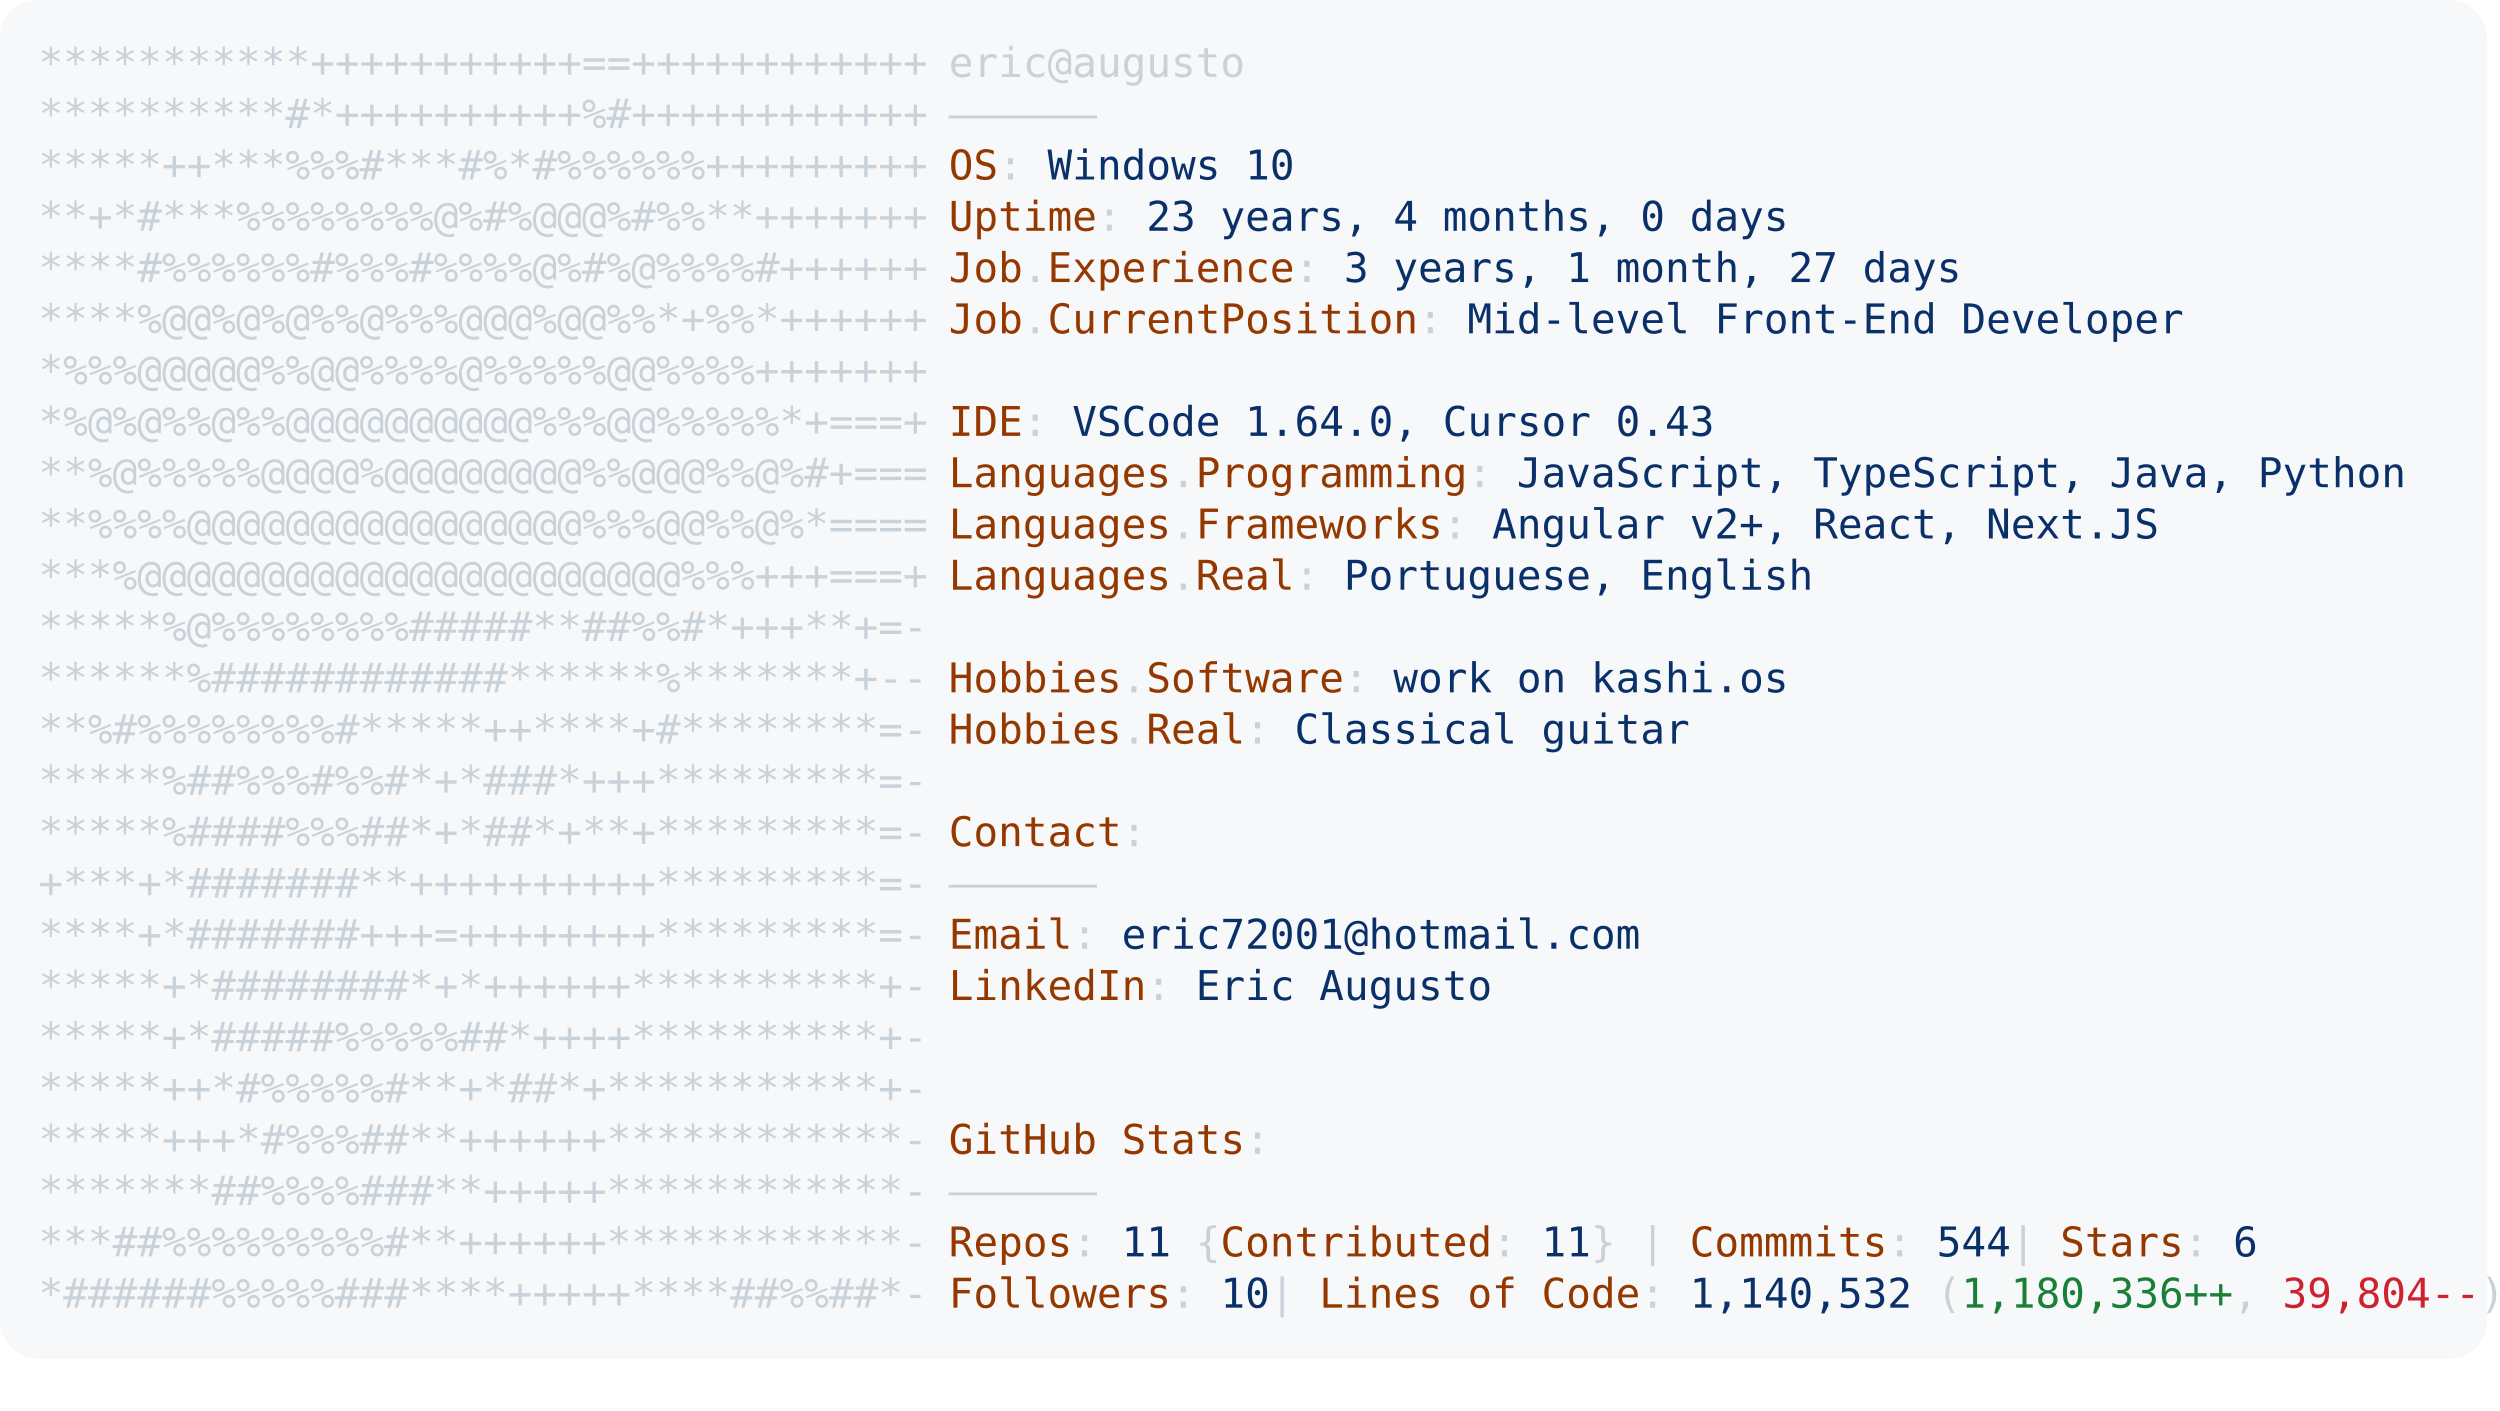
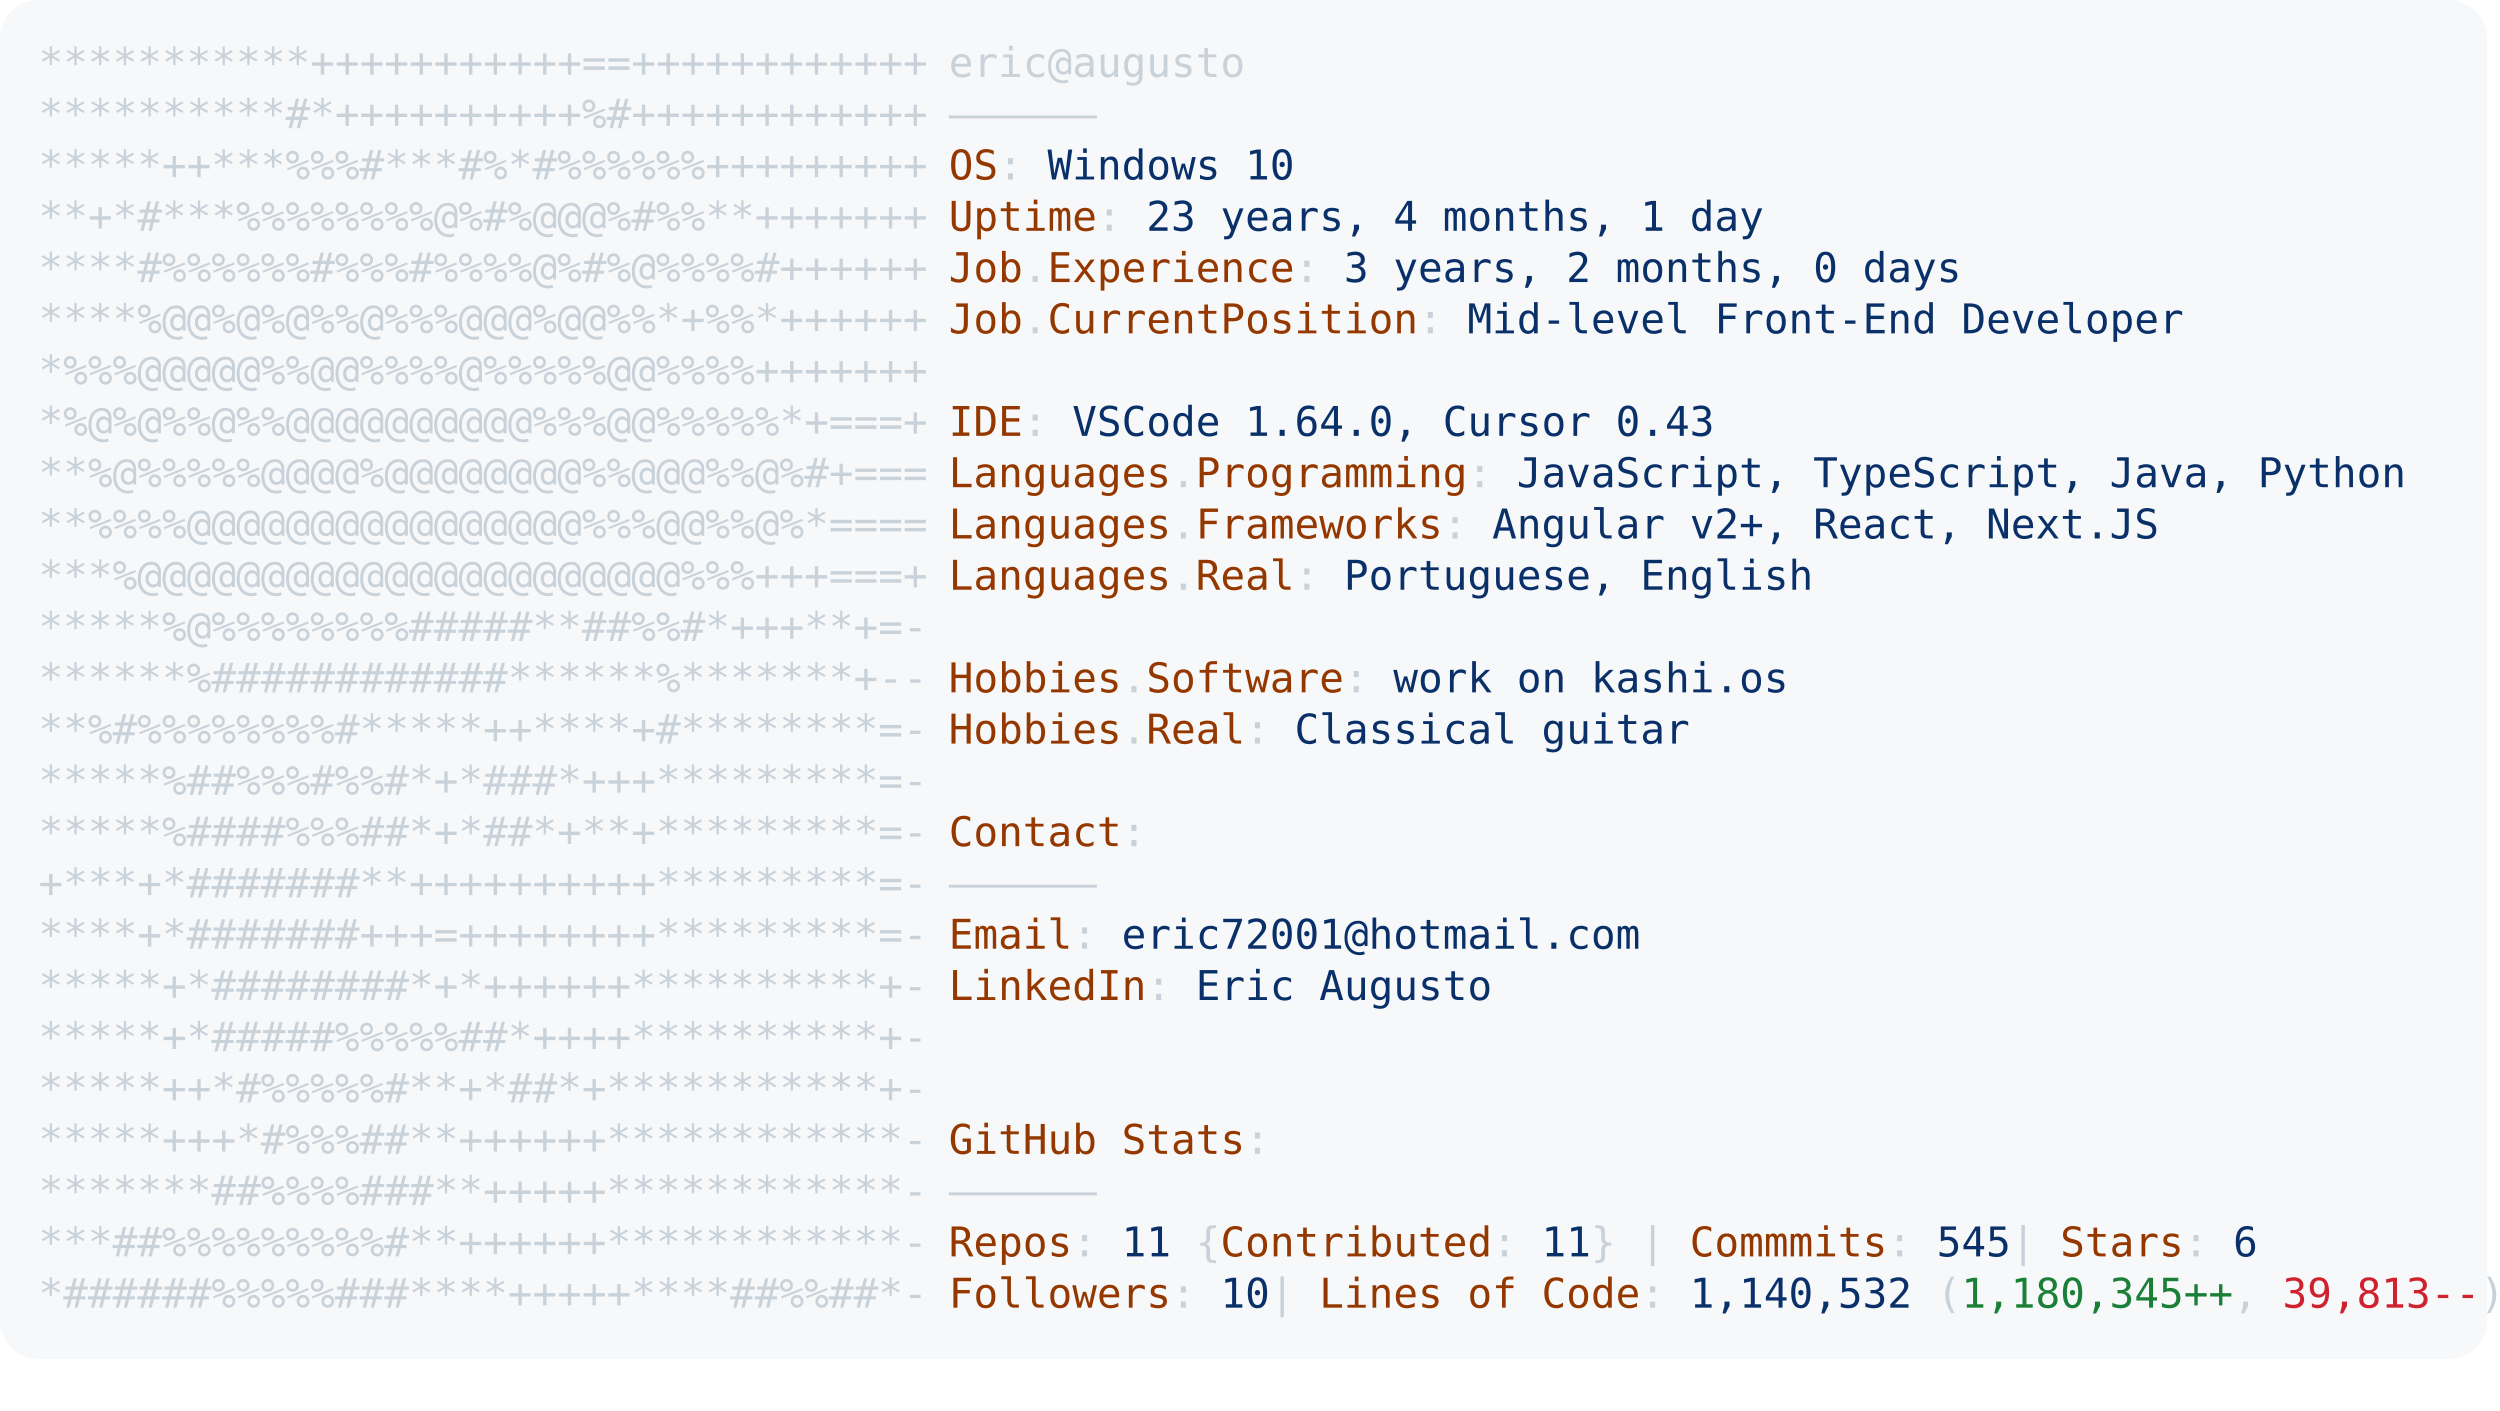
<svg xmlns="http://www.w3.org/2000/svg" font-family="Andale Mono,AndaleMono,Consolas,monospace" width="975px" height="550px" font-size="16px">
  <style>
.keyColor {fill: #953800;}
.valueColor {fill: #0a3069;}
.addColor {fill: #1a7f37;}
.delColor {fill: #cf222e;}
.commentColor {fill: #8b949e;}
text, tspan {white-space: pre;}
</style>
  <rect width="970px" height="530px" fill="#f6f8fa" rx="15" />
  <text x="15" y="30" fill="#c9d1d9" class="ascii">
    <tspan x="15" y="30">***********+++++++++++==++++++++++++</tspan>
    <tspan x="15" y="50">**********#*++++++++++%#++++++++++++</tspan>
    <tspan x="15" y="70">*****++***%%%#***#%*#%%%%%%+++++++++</tspan>
    <tspan x="15" y="90">**+*#***%%%%%%%%@%#%@@@%#%%**+++++++</tspan>
    <tspan x="15" y="110">****#%%%%%%#%%%#%%%%@%#%@%%%%#++++++</tspan>
    <tspan x="15" y="130">****%@@%@%@%%@%%%@@@%@@%%*+%%*++++++</tspan>
    <tspan x="15" y="150">*%%%@@@@@%%@@%%%%@%%%%%@@%%%%+++++++</tspan>
    <tspan x="15" y="170">*%@%@%%@%%@@@@@@@@@@%%%@@%%%%%*+===+</tspan>
    <tspan x="15" y="190">**%@%%%%%@@@@%@@@@@@@@%%@@@%%@%#+===</tspan>
    <tspan x="15" y="210">**%%%%@@@@@@@@@@@@@@@@%%%@@%%@%*====</tspan>
    <tspan x="15" y="230">***%@@@@@@@@@@@@@@@@@@@@@@%%%+++===+</tspan>
    <tspan x="15" y="250">*****%@%%%%%%%%#####**##%%#*+++**+=-</tspan>
    <tspan x="15" y="270">******%############******%*******+--</tspan>
    <tspan x="15" y="290">**%#%%%%%%%%#*****++****+#********=-</tspan>
    <tspan x="15" y="310">*****%##%%%#%%#*+*###*+++*********=-</tspan>
    <tspan x="15" y="330">*****%####%%%##*+*##*+**+*********=-</tspan>
    <tspan x="15" y="350">+***+*#######**++++++++++*********=-</tspan>
    <tspan x="15" y="370">****+*#######+++=++++++++*********=-</tspan>
    <tspan x="15" y="390">*****+*########*+*++++++**********+-</tspan>
    <tspan x="15" y="410">*****+*#####%%%%%##*++++**********+-</tspan>
    <tspan x="15" y="430">*****++*#%%%%%#**+*##*+***********+-</tspan>
    <tspan x="15" y="450">*****+++*#%%%##**++++++************-</tspan>
    <tspan x="15" y="470">*******##%%%%###**+++++************-</tspan>
    <tspan x="15" y="490">***##%%%%%%%%%#**++++++************-</tspan>
    <tspan x="15" y="510">*######%%%%%###****+++++****##%%##*-</tspan>
  </text>
  <text x="370" y="30" fill="#c9d1d9">
    <tspan x="370" y="30">eric@augusto</tspan>
    <tspan x="370" y="50">——————</tspan>
    <tspan x="370" y="70" class="keyColor">OS</tspan>: <tspan class="valueColor">Windows 10</tspan>
-     <tspan x="370" y="90" class="keyColor">Uptime</tspan>: <tspan class="valueColor">23 years, 4 months, 0 days</tspan>
-     <tspan x="370" y="110" class="keyColor">Job</tspan>.<tspan class="keyColor">Experience</tspan>: <tspan class="valueColor">3 years, 1 month, 27 days</tspan>
+     <tspan x="370" y="90" class="keyColor">Uptime</tspan>: <tspan class="valueColor">23 years, 4 months, 1 day</tspan>
+     <tspan x="370" y="110" class="keyColor">Job</tspan>.<tspan class="keyColor">Experience</tspan>: <tspan class="valueColor">3 years, 2 months, 0 days</tspan>
    <tspan x="370" y="130" class="keyColor">Job</tspan>.<tspan class="keyColor">CurrentPosition</tspan>: <tspan class="valueColor">Mid-level Front-End Developer</tspan>
    <tspan x="370" y="170" class="keyColor">IDE</tspan>: <tspan class="valueColor">VSCode 1.64.0, Cursor 0.43</tspan>
    <tspan x="370" y="190" class="keyColor">Languages</tspan>.<tspan class="keyColor">Programming</tspan>: <tspan class="valueColor">JavaScript, TypeScript, Java, Python</tspan>
    <tspan x="370" y="210" class="keyColor">Languages</tspan>.<tspan class="keyColor">Frameworks</tspan>: <tspan class="valueColor">Angular v2+, React, Next.JS</tspan>
    <tspan x="370" y="230" class="keyColor">Languages</tspan>.<tspan class="keyColor">Real</tspan>: <tspan class="valueColor">Portuguese, English</tspan>
    <tspan x="370" y="270" class="keyColor">Hobbies</tspan>.<tspan class="keyColor">Software</tspan>: <tspan class="valueColor">work on kashi.os </tspan>
    <tspan x="370" y="290" class="keyColor">Hobbies</tspan>.<tspan class="keyColor">Real</tspan>: <tspan class="valueColor">Classical guitar</tspan>
    <tspan x="370" y="330" class="keyColor">Contact</tspan>:
<tspan x="370" y="350">——————</tspan>
    <tspan x="370" y="370" class="keyColor">Email</tspan>: <tspan class="valueColor">eric72001@hotmail.com</tspan>
    <tspan x="370" y="390" class="keyColor">LinkedIn</tspan>: <tspan class="valueColor"> Eric Augusto</tspan>
    <tspan x="370" y="450" class="keyColor">GitHub Stats</tspan>:
<tspan x="370" y="470">——————</tspan>
-     <tspan x="370" y="490" class="keyColor">Repos</tspan>: <tspan class="valueColor">11</tspan> {<tspan class="keyColor">Contributed</tspan>: <tspan class="valueColor">11</tspan>}  | <tspan class="keyColor">Commmits</tspan>: <tspan class="valueColor">544    </tspan>| <tspan class="keyColor">Stars</tspan>: <tspan class="valueColor">6</tspan>
-     <tspan x="370" y="510" class="keyColor">Followers</tspan>: <tspan class="valueColor">10  </tspan>| <tspan class="keyColor">Lines of Code</tspan>: <tspan class="valueColor">1,140,532</tspan> (<tspan class="addColor">1,180,336++</tspan>, <tspan class="delColor">39,804--</tspan>)
+     <tspan x="370" y="490" class="keyColor">Repos</tspan>: <tspan class="valueColor">11</tspan> {<tspan class="keyColor">Contributed</tspan>: <tspan class="valueColor">11</tspan>}  | <tspan class="keyColor">Commmits</tspan>: <tspan class="valueColor">545    </tspan>| <tspan class="keyColor">Stars</tspan>: <tspan class="valueColor">6</tspan>
+     <tspan x="370" y="510" class="keyColor">Followers</tspan>: <tspan class="valueColor">10  </tspan>| <tspan class="keyColor">Lines of Code</tspan>: <tspan class="valueColor">1,140,532</tspan> (<tspan class="addColor">1,180,345++</tspan>, <tspan class="delColor">39,813--</tspan>)
</text>
</svg>
